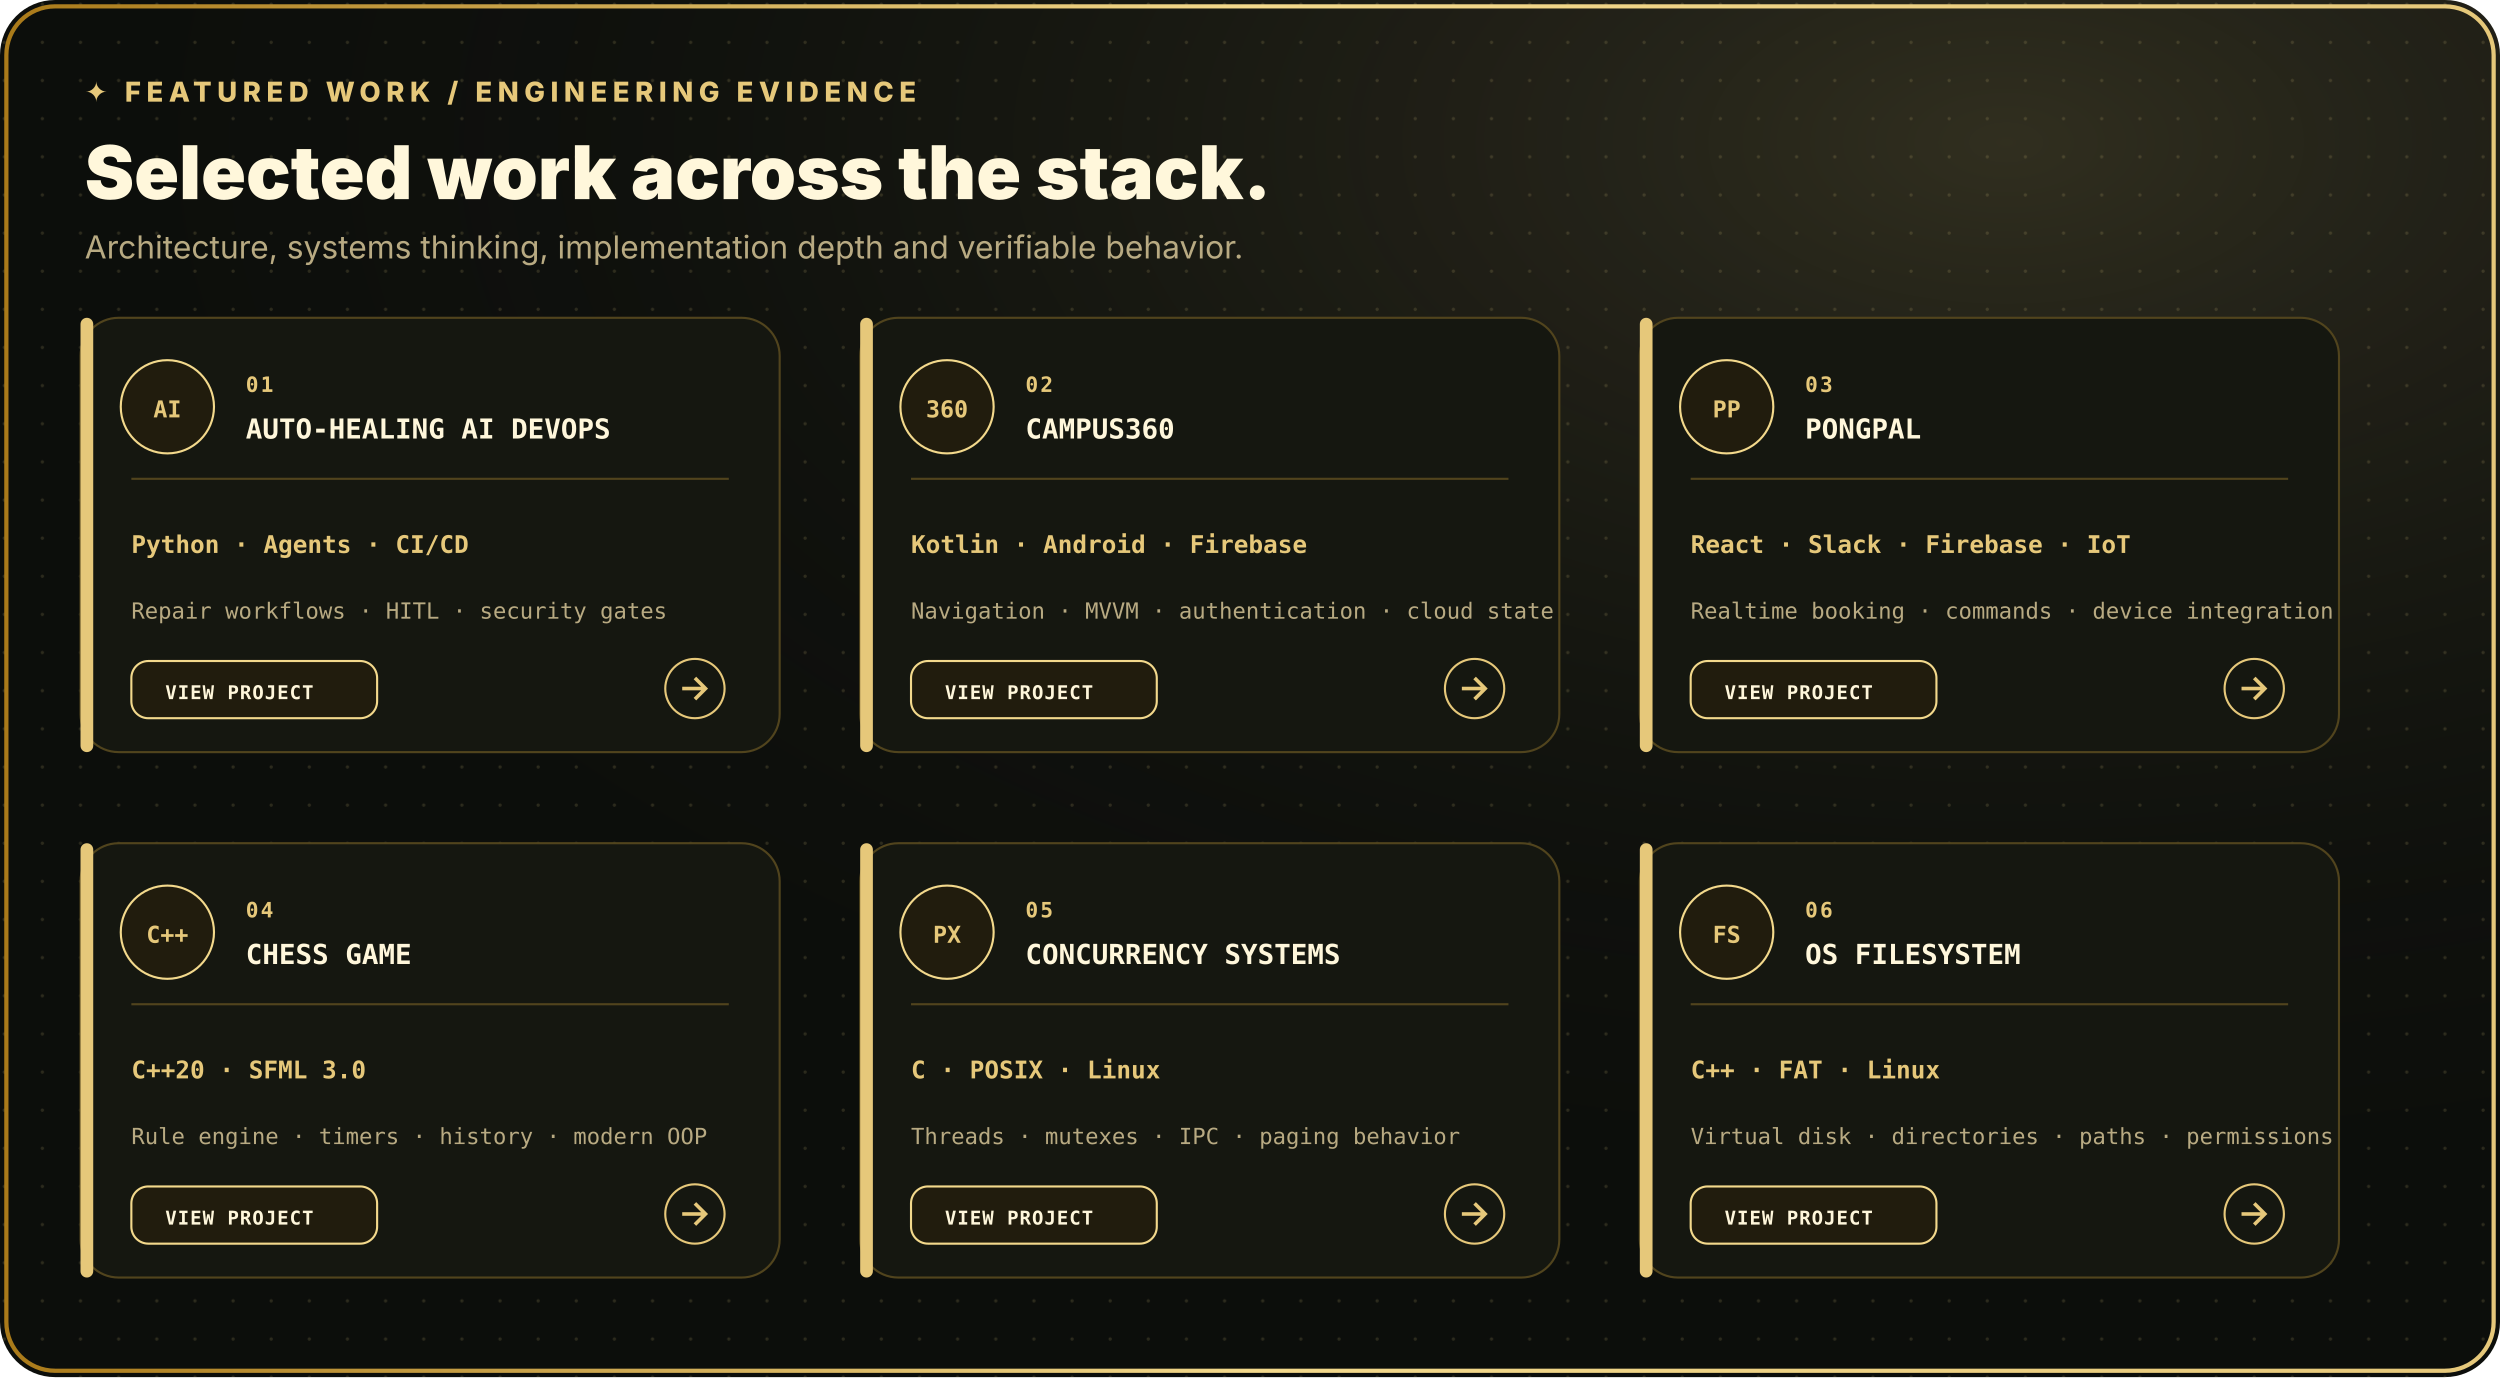
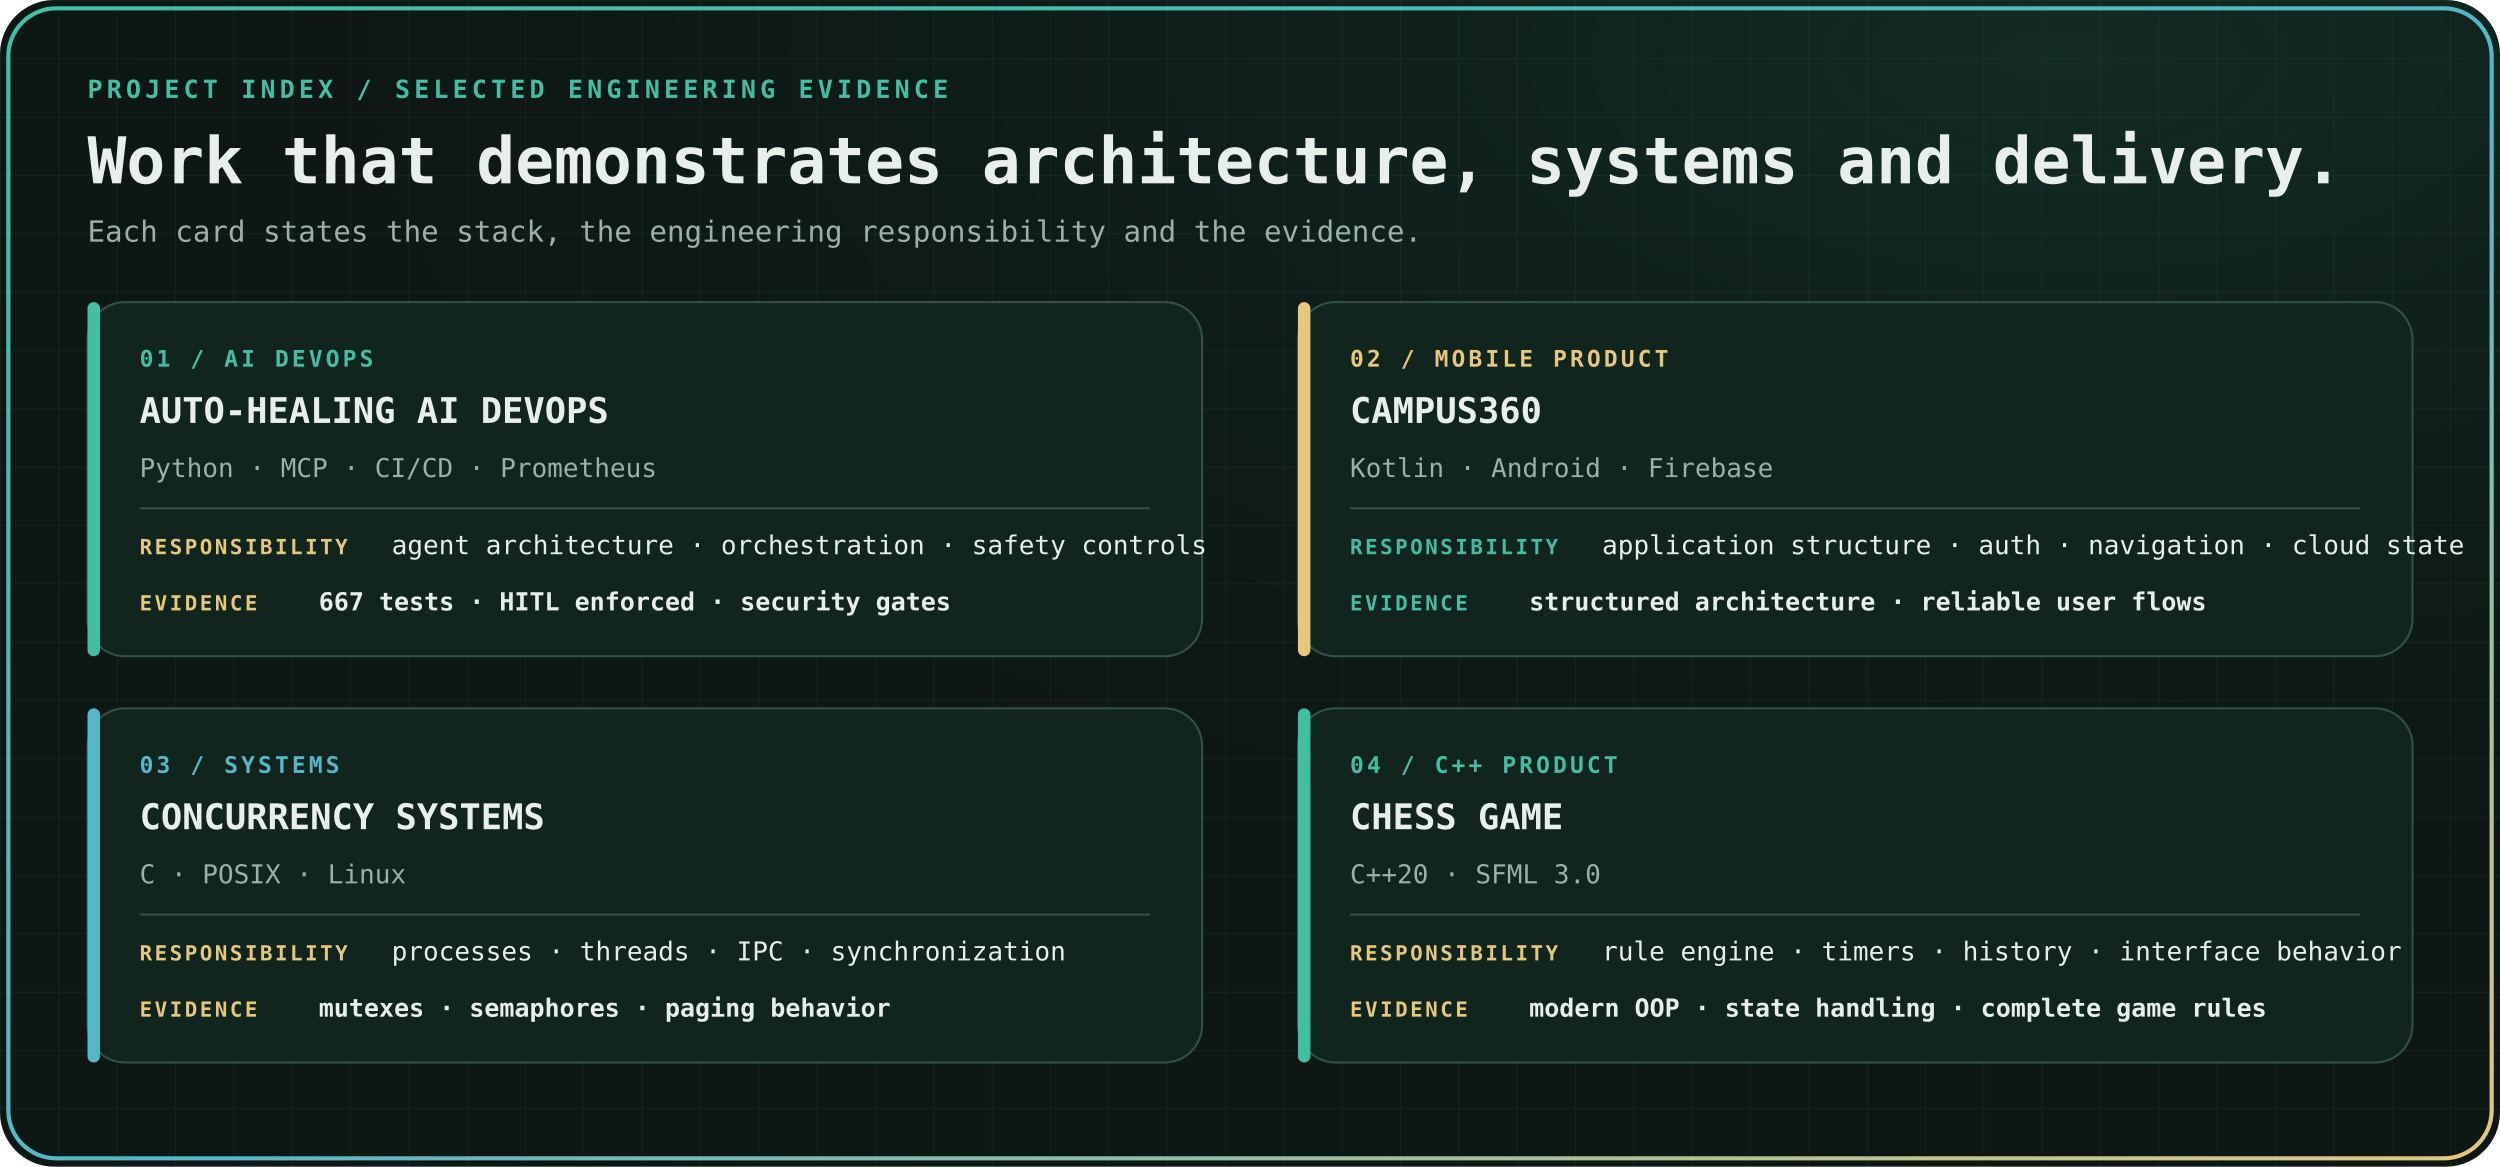
- <svg xmlns="http://www.w3.org/2000/svg" width="1180" height="650" viewBox="0 0 1180 650" role="img" aria-labelledby="title desc">
+ <svg xmlns="http://www.w3.org/2000/svg" width="1200" height="560" viewBox="0 0 1200 560" role="img" aria-labelledby="title desc">
  <defs>
    <style>
- text{font-family:Inter,Segoe UI,Arial,sans-serif}
- .eyebrow{font-size:13px;font-weight:800;letter-spacing:2.6px}
- .head{font-size:35px;font-weight:850}
- .sub{font-size:15px}
- .num{font-family:SFMono-Regular,Consolas,monospace;font-size:10px;font-weight:800;letter-spacing:1px}
- .icon{font-family:SFMono-Regular,Consolas,monospace;font-size:11px;font-weight:900}
- .title{font-family:SFMono-Regular,Consolas,monospace;font-size:13px;font-weight:900}
- .stack{font-family:SFMono-Regular,Consolas,monospace;font-size:11.5px;font-weight:800}
- .desc{font-family:SFMono-Regular,Consolas,monospace;font-size:10.5px}
- .link{font-family:SFMono-Regular,Consolas,monospace;font-size:9px;font-weight:900;letter-spacing:.45px}
- </style>
-     <linearGradient id="gold" x1="0" y1="0" x2="1" y2="0">
-       <stop stop-color="#A97918" />
-       <stop offset=".5" stop-color="#F3D98C" />
+ text{font-family:ui-monospace,SFMono-Regular,Consolas,monospace}.eyebrow{font-size:12px;font-weight:800;letter-spacing:2px}.head{font-size:31px;font-weight:900}.sub{font-size:14px}.id{font-size:11px;font-weight:900;letter-spacing:1.5px}.name{font-size:17px;font-weight:900}.label{font-size:10px;font-weight:900;letter-spacing:1.2px}.body{font-size:12.5px}.proof{font-size:12px;font-weight:800}</style>
+     <linearGradient id="border" x1="0" y1="0" x2="1" y2="1">
+       <stop stop-color="#42BFA3" />
+       <stop offset=".55" stop-color="#56B7C8" />
      <stop offset="1" stop-color="#E6C87A" />
    </linearGradient>
-     <radialGradient id="glow" cx="80%" cy="10%" r="80%">
-       <stop stop-color="#F3D98C" stop-opacity=".16" />
-       <stop offset="1" stop-color="#0C0E0B" stop-opacity="0" />
+     <radialGradient id="glow" cx="82%" cy="5%" r="85%">
+       <stop stop-color="#42BFA3" stop-opacity=".12" />
+       <stop offset="1" stop-color="#0D1714" stop-opacity="0" />
    </radialGradient>
-     <pattern id="dots" width="18" height="18" patternUnits="userSpaceOnUse">
-       <circle cx="2" cy="2" r=".8" fill="#F3D98C" opacity=".14" />
+     <pattern id="grid" width="28" height="28" patternUnits="userSpaceOnUse">
+       <path d="M28 0H0V28" fill="none" stroke="#315047" stroke-width=".6" opacity=".32" />
    </pattern>
  </defs>
-   <rect width="1180" height="650" rx="26" fill="#0C0E0B" />
-   <rect width="1180" height="650" rx="26" fill="url(#glow)" />
-   <rect width="1180" height="650" rx="26" fill="url(#dots)" />
-   <rect x="3" y="3" width="1174" height="644" rx="23" fill="none" stroke="url(#gold)" stroke-width="2" />
-   <text x="40" y="48" class="eyebrow" fill="#E6C87A">✦ FEATURED WORK / ENGINEERING EVIDENCE</text>
-   <text x="40" y="94" class="head" fill="#FFF7DB">Selected work across the stack.</text>
-   <text x="40" y="122" class="sub" fill="#B8AA82">Architecture, systems thinking, implementation depth and verifiable behavior.</text>
-   <g transform="translate(38,150)">
-     <rect width="330" height="205" rx="18" fill="#151710" stroke="#51441D" />
-     <rect width="6" height="205" rx="3" fill="#E6C87A" />
-     <circle cx="41" cy="42" r="22" fill="#211C0D" stroke="#F3D98C" />
-     <text x="41" y="47" text-anchor="middle" class="icon" fill="#E6C87A">AI</text>
-     <text x="78" y="35" class="num" fill="#E6C87A">01</text>
-     <text x="78" y="57" class="title" fill="#FFF7DB">AUTO-HEALING AI DEVOPS</text>
-     <line x1="24" y1="76" x2="306" y2="76" stroke="#51441D" />
-     <text x="24" y="111" class="stack" fill="#E6C87A">Python · Agents · CI/CD</text>
-     <text x="24" y="142" class="desc" fill="#B8AA82">Repair workflows · HITL · security gates</text>
-     <rect x="24" y="162" width="116" height="27" rx="8" fill="#211C0D" stroke="#F3D98C" />
-     <text x="40" y="180" class="link" fill="#FFF7DB">VIEW PROJECT</text>
-     <circle cx="290" cy="175" r="14" fill="none" stroke="#E6C87A" />
-     <path d="M284 175h11m-5-5 5 5-5 5" fill="none" stroke="#E6C87A" stroke-width="1.7" />
+   <rect width="1200" height="560" rx="26" fill="#0D1714" />
+   <rect width="1200" height="560" rx="26" fill="url(#glow)" />
+   <rect width="1200" height="560" rx="26" fill="url(#grid)" />
+   <rect x="4" y="4" width="1192" height="552" rx="23" fill="none" stroke="url(#border)" stroke-width="2" />
+   <text x="42" y="47" class="eyebrow" fill="#42BFA3">PROJECT INDEX / SELECTED ENGINEERING EVIDENCE</text>
+   <text x="42" y="88" class="head" fill="#E8EFEA">Work that demonstrates architecture, systems and delivery.</text>
+   <text x="42" y="116" class="sub" fill="#9BB0A7">Each card states the stack, the engineering responsibility and the evidence.</text>
+   <g transform="translate(42 145)">
+     <rect width="535" height="170" rx="18" fill="#12241E" stroke="#315047" />
+     <rect width="6" height="170" rx="3" fill="#42BFA3" />
+     <text x="25" y="31" class="id" fill="#42BFA3">01 / AI DEVOPS</text>
+     <text x="25" y="58" class="name" fill="#E8EFEA">AUTO-HEALING AI DEVOPS</text>
+     <text x="25" y="84" class="body" fill="#9BB0A7">Python · MCP · CI/CD · Prometheus</text>
+     <line x1="25" y1="99" x2="510" y2="99" stroke="#315047" />
+     <text x="25" y="121" class="label" fill="#E6C87A">RESPONSIBILITY</text>
+     <text x="146" y="121" class="body" fill="#E8EFEA">agent architecture · orchestration · safety controls</text>
+     <text x="25" y="148" class="label" fill="#E6C87A">EVIDENCE</text>
+     <text x="111" y="148" class="proof" fill="#E8EFEA">667 tests · HITL enforced · security gates</text>
  </g>
-   <g transform="translate(406,150)">
-     <rect width="330" height="205" rx="18" fill="#151710" stroke="#51441D" />
-     <rect width="6" height="205" rx="3" fill="#E6C87A" />
-     <circle cx="41" cy="42" r="22" fill="#211C0D" stroke="#F3D98C" />
-     <text x="41" y="47" text-anchor="middle" class="icon" fill="#E6C87A">360</text>
-     <text x="78" y="35" class="num" fill="#E6C87A">02</text>
-     <text x="78" y="57" class="title" fill="#FFF7DB">CAMPUS360</text>
-     <line x1="24" y1="76" x2="306" y2="76" stroke="#51441D" />
-     <text x="24" y="111" class="stack" fill="#E6C87A">Kotlin · Android · Firebase</text>
-     <text x="24" y="142" class="desc" fill="#B8AA82">Navigation · MVVM · authentication · cloud state</text>
-     <rect x="24" y="162" width="116" height="27" rx="8" fill="#211C0D" stroke="#F3D98C" />
-     <text x="40" y="180" class="link" fill="#FFF7DB">VIEW PROJECT</text>
-     <circle cx="290" cy="175" r="14" fill="none" stroke="#E6C87A" />
-     <path d="M284 175h11m-5-5 5 5-5 5" fill="none" stroke="#E6C87A" stroke-width="1.7" />
+   <g transform="translate(623 145)">
+     <rect width="535" height="170" rx="18" fill="#12241E" stroke="#315047" />
+     <rect width="6" height="170" rx="3" fill="#E6C87A" />
+     <text x="25" y="31" class="id" fill="#E6C87A">02 / MOBILE PRODUCT</text>
+     <text x="25" y="58" class="name" fill="#E8EFEA">CAMPUS360</text>
+     <text x="25" y="84" class="body" fill="#9BB0A7">Kotlin · Android · Firebase</text>
+     <line x1="25" y1="99" x2="510" y2="99" stroke="#315047" />
+     <text x="25" y="121" class="label" fill="#42BFA3">RESPONSIBILITY</text>
+     <text x="146" y="121" class="body" fill="#E8EFEA">application structure · auth · navigation · cloud state</text>
+     <text x="25" y="148" class="label" fill="#42BFA3">EVIDENCE</text>
+     <text x="111" y="148" class="proof" fill="#E8EFEA">structured architecture · reliable user flows</text>
  </g>
-   <g transform="translate(774,150)">
-     <rect width="330" height="205" rx="18" fill="#151710" stroke="#51441D" />
-     <rect width="6" height="205" rx="3" fill="#E6C87A" />
-     <circle cx="41" cy="42" r="22" fill="#211C0D" stroke="#F3D98C" />
-     <text x="41" y="47" text-anchor="middle" class="icon" fill="#E6C87A">PP</text>
-     <text x="78" y="35" class="num" fill="#E6C87A">03</text>
-     <text x="78" y="57" class="title" fill="#FFF7DB">PONGPAL</text>
-     <line x1="24" y1="76" x2="306" y2="76" stroke="#51441D" />
-     <text x="24" y="111" class="stack" fill="#E6C87A">React · Slack · Firebase · IoT</text>
-     <text x="24" y="142" class="desc" fill="#B8AA82">Realtime booking · commands · device integration</text>
-     <rect x="24" y="162" width="116" height="27" rx="8" fill="#211C0D" stroke="#F3D98C" />
-     <text x="40" y="180" class="link" fill="#FFF7DB">VIEW PROJECT</text>
-     <circle cx="290" cy="175" r="14" fill="none" stroke="#E6C87A" />
-     <path d="M284 175h11m-5-5 5 5-5 5" fill="none" stroke="#E6C87A" stroke-width="1.7" />
+   <g transform="translate(42 340)">
+     <rect width="535" height="170" rx="18" fill="#12241E" stroke="#315047" />
+     <rect width="6" height="170" rx="3" fill="#56B7C8" />
+     <text x="25" y="31" class="id" fill="#56B7C8">03 / SYSTEMS</text>
+     <text x="25" y="58" class="name" fill="#E8EFEA">CONCURRENCY SYSTEMS</text>
+     <text x="25" y="84" class="body" fill="#9BB0A7">C · POSIX · Linux</text>
+     <line x1="25" y1="99" x2="510" y2="99" stroke="#315047" />
+     <text x="25" y="121" class="label" fill="#E6C87A">RESPONSIBILITY</text>
+     <text x="146" y="121" class="body" fill="#E8EFEA">processes · threads · IPC · synchronization</text>
+     <text x="25" y="148" class="label" fill="#E6C87A">EVIDENCE</text>
+     <text x="111" y="148" class="proof" fill="#E8EFEA">mutexes · semaphores · paging behavior</text>
  </g>
-   <g transform="translate(38,398)">
-     <rect width="330" height="205" rx="18" fill="#151710" stroke="#51441D" />
-     <rect width="6" height="205" rx="3" fill="#E6C87A" />
-     <circle cx="41" cy="42" r="22" fill="#211C0D" stroke="#F3D98C" />
-     <text x="41" y="47" text-anchor="middle" class="icon" fill="#E6C87A">C++</text>
-     <text x="78" y="35" class="num" fill="#E6C87A">04</text>
-     <text x="78" y="57" class="title" fill="#FFF7DB">CHESS GAME</text>
-     <line x1="24" y1="76" x2="306" y2="76" stroke="#51441D" />
-     <text x="24" y="111" class="stack" fill="#E6C87A">C++20 · SFML 3.0</text>
-     <text x="24" y="142" class="desc" fill="#B8AA82">Rule engine · timers · history · modern OOP</text>
-     <rect x="24" y="162" width="116" height="27" rx="8" fill="#211C0D" stroke="#F3D98C" />
-     <text x="40" y="180" class="link" fill="#FFF7DB">VIEW PROJECT</text>
-     <circle cx="290" cy="175" r="14" fill="none" stroke="#E6C87A" />
-     <path d="M284 175h11m-5-5 5 5-5 5" fill="none" stroke="#E6C87A" stroke-width="1.7" />
-   </g>
-   <g transform="translate(406,398)">
-     <rect width="330" height="205" rx="18" fill="#151710" stroke="#51441D" />
-     <rect width="6" height="205" rx="3" fill="#E6C87A" />
-     <circle cx="41" cy="42" r="22" fill="#211C0D" stroke="#F3D98C" />
-     <text x="41" y="47" text-anchor="middle" class="icon" fill="#E6C87A">PX</text>
-     <text x="78" y="35" class="num" fill="#E6C87A">05</text>
-     <text x="78" y="57" class="title" fill="#FFF7DB">CONCURRENCY SYSTEMS</text>
-     <line x1="24" y1="76" x2="306" y2="76" stroke="#51441D" />
-     <text x="24" y="111" class="stack" fill="#E6C87A">C · POSIX · Linux</text>
-     <text x="24" y="142" class="desc" fill="#B8AA82">Threads · mutexes · IPC · paging behavior</text>
-     <rect x="24" y="162" width="116" height="27" rx="8" fill="#211C0D" stroke="#F3D98C" />
-     <text x="40" y="180" class="link" fill="#FFF7DB">VIEW PROJECT</text>
-     <circle cx="290" cy="175" r="14" fill="none" stroke="#E6C87A" />
-     <path d="M284 175h11m-5-5 5 5-5 5" fill="none" stroke="#E6C87A" stroke-width="1.7" />
-   </g>
-   <g transform="translate(774,398)">
-     <rect width="330" height="205" rx="18" fill="#151710" stroke="#51441D" />
-     <rect width="6" height="205" rx="3" fill="#E6C87A" />
-     <circle cx="41" cy="42" r="22" fill="#211C0D" stroke="#F3D98C" />
-     <text x="41" y="47" text-anchor="middle" class="icon" fill="#E6C87A">FS</text>
-     <text x="78" y="35" class="num" fill="#E6C87A">06</text>
-     <text x="78" y="57" class="title" fill="#FFF7DB">OS FILESYSTEM</text>
-     <line x1="24" y1="76" x2="306" y2="76" stroke="#51441D" />
-     <text x="24" y="111" class="stack" fill="#E6C87A">C++ · FAT · Linux</text>
-     <text x="24" y="142" class="desc" fill="#B8AA82">Virtual disk · directories · paths · permissions</text>
-     <rect x="24" y="162" width="116" height="27" rx="8" fill="#211C0D" stroke="#F3D98C" />
-     <text x="40" y="180" class="link" fill="#FFF7DB">VIEW PROJECT</text>
-     <circle cx="290" cy="175" r="14" fill="none" stroke="#E6C87A" />
-     <path d="M284 175h11m-5-5 5 5-5 5" fill="none" stroke="#E6C87A" stroke-width="1.7" />
+   <g transform="translate(623 340)">
+     <rect width="535" height="170" rx="18" fill="#12241E" stroke="#315047" />
+     <rect width="6" height="170" rx="3" fill="#42BFA3" />
+     <text x="25" y="31" class="id" fill="#42BFA3">04 / C++ PRODUCT</text>
+     <text x="25" y="58" class="name" fill="#E8EFEA">CHESS GAME</text>
+     <text x="25" y="84" class="body" fill="#9BB0A7">C++20 · SFML 3.0</text>
+     <line x1="25" y1="99" x2="510" y2="99" stroke="#315047" />
+     <text x="25" y="121" class="label" fill="#E6C87A">RESPONSIBILITY</text>
+     <text x="146" y="121" class="body" fill="#E8EFEA">rule engine · timers · history · interface behavior</text>
+     <text x="25" y="148" class="label" fill="#E6C87A">EVIDENCE</text>
+     <text x="111" y="148" class="proof" fill="#E8EFEA">modern OOP · state handling · complete game rules</text>
  </g>
</svg>
